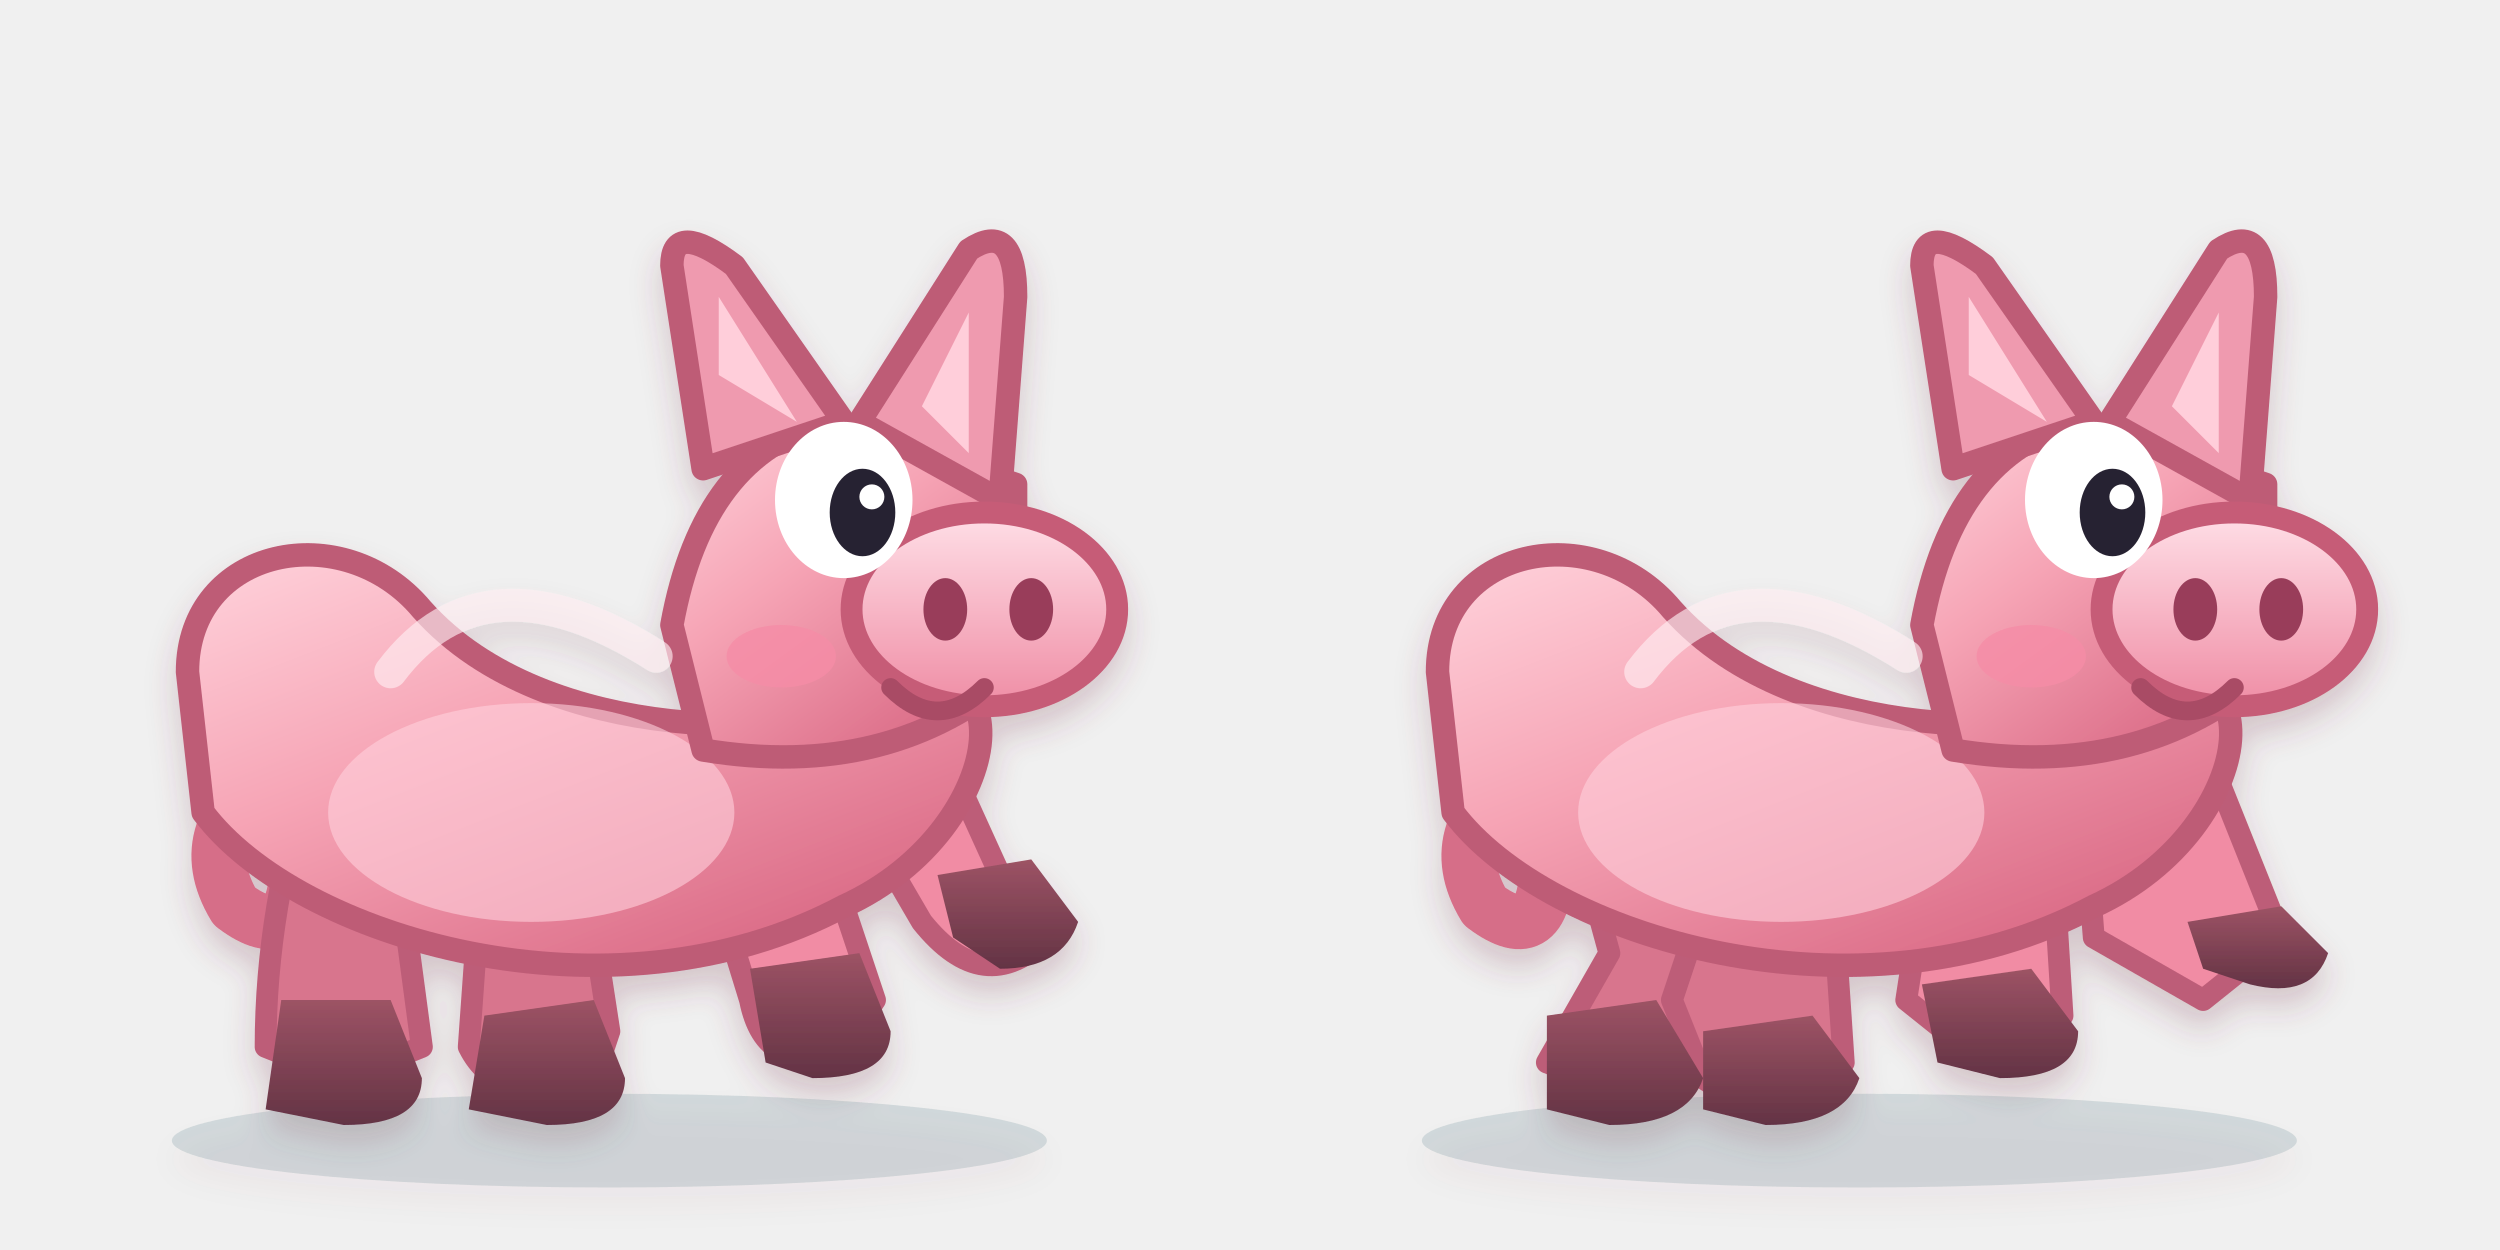
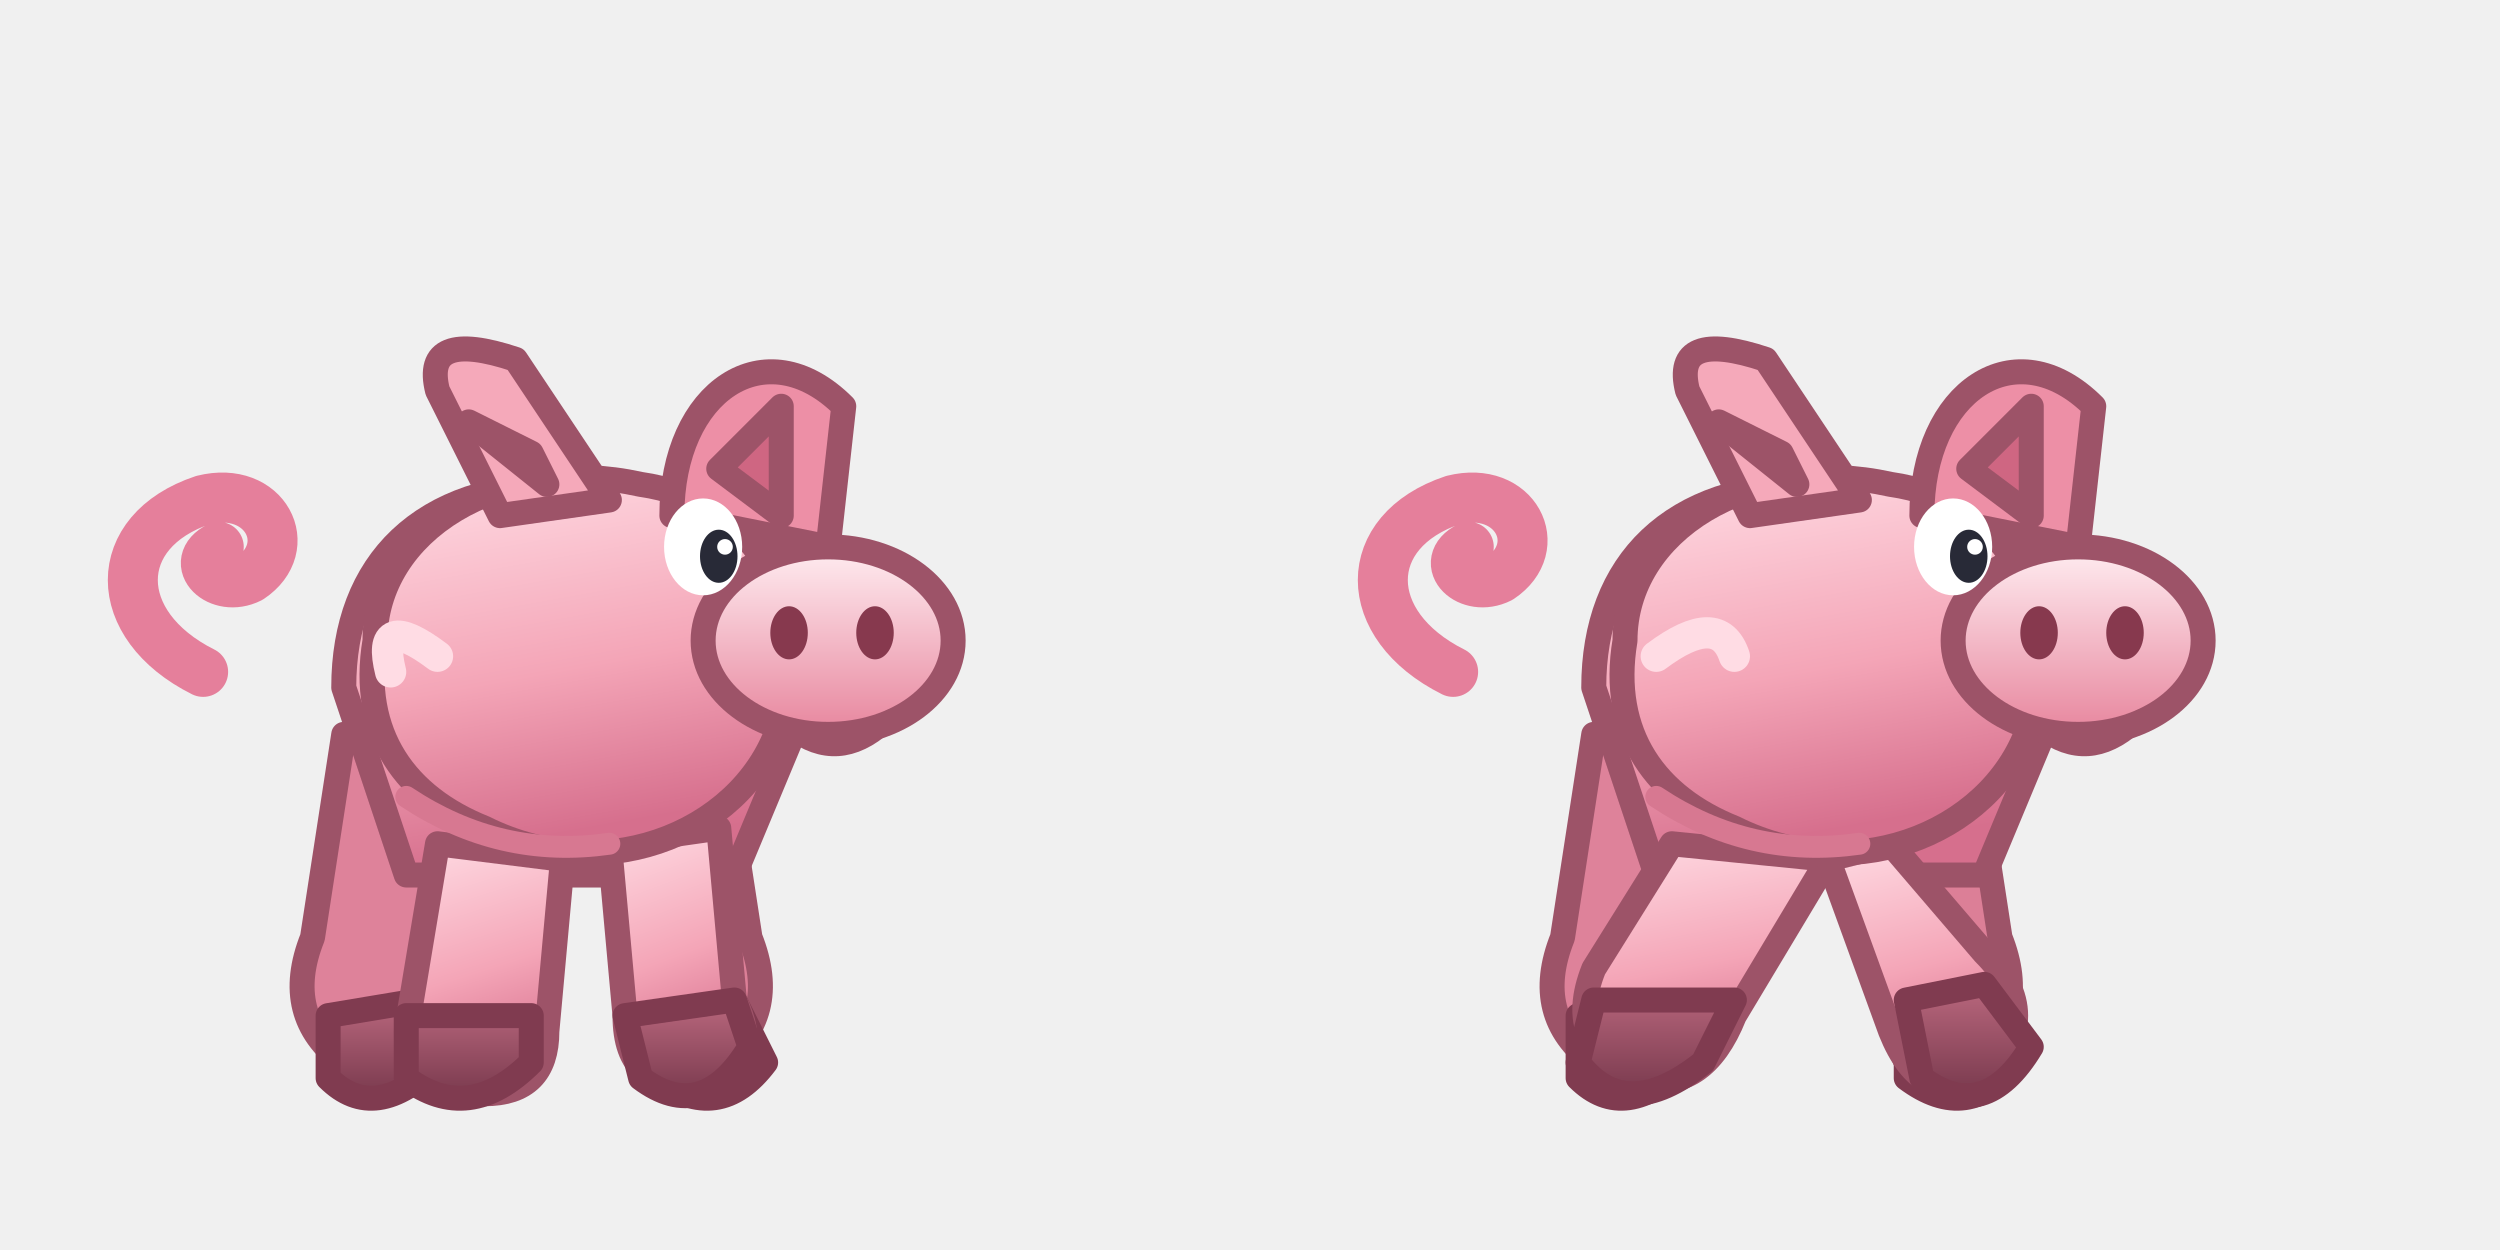
<svg xmlns="http://www.w3.org/2000/svg" width="160" height="80" viewBox="0 0 160 80">
  <defs>
-     <linearGradient id="skin" x1="0" y1="0" x2=".75" y2="1">
-       <stop stop-color="#ffd3dc" />
-       <stop offset=".45" stop-color="#f6a4b5" />
-       <stop offset="1" stop-color="#d96884" />
+     <linearGradient id="pigSkin" x1="0" y1="0" x2="0.2" y2="1">
+       <stop stop-color="#ffdce4" />
+       <stop offset=".58" stop-color="#f4a5b7" />
+       <stop offset="1" stop-color="#d66f8d" />
    </linearGradient>
    <linearGradient id="snout" x1="0" y1="0" x2="0" y2="1">
-       <stop stop-color="#ffdfe7" />
-       <stop offset="1" stop-color="#ef8da5" />
+       <stop stop-color="#ffedf1" />
+       <stop offset="1" stop-color="#e7859d" />
    </linearGradient>
    <linearGradient id="hoof" x1="0" y1="0" x2="0" y2="1">
-       <stop stop-color="#9d5365" />
-       <stop offset="1" stop-color="#633344" />
+       <stop stop-color="#ba687e" />
+       <stop offset="1" stop-color="#78394d" />
    </linearGradient>
-     <filter id="shadow" x="-40%" y="-40%" width="180%" height="180%">
-       <feDropShadow dx="0" dy="1.2" stdDeviation="1" flood-color="#753348" flood-opacity=".23" />
-     </filter>
  </defs>
-   <g filter="url(#shadow)" stroke-linejoin="round" stroke-linecap="round">
-     <ellipse cx="39" cy="73" rx="28" ry="3" fill="#456a762c" stroke="none" />
-     <path d="M18 49 Q12 53 15 58 Q19 61 19 55 Q18 52 15 54" fill="none" stroke="#d66e88" stroke-width="3.5" />
-     <path d="M20 49 Q17 58 17 67 L22 69 L27 67 L25 52Z" fill="#d8758d" stroke="#bd5d78" stroke-width="1.4" />
-     <path d="M31 53 L30 67 Q32 71 38 69 L39 66 L37 53Z" fill="#d8758d" stroke="#bd5d78" stroke-width="1.4" />
-     <path d="M44 51 L48 64 Q49 69 54 67 L56 64 L51 49Z" fill="#f18ca4" stroke="#bd5d78" stroke-width="1.4" />
-     <path d="M52 47 L59 59 Q63 64 67 60 L64 56 L59 45Z" fill="#f18ca4" stroke="#bd5d78" stroke-width="1.4" />
-     <path d="M18 64 L25 64 L27 69 Q27 72 22 72 L17 71Z" fill="url(#hoof)" />
-     <path d="M31 65 L38 64 L40 69 Q40 72 35 72 L30 71Z" fill="url(#hoof)" />
-     <path d="M48 62 L55 61 L57 66 Q57 69 52 69 L49 68Z" fill="url(#hoof)" />
-     <path d="M60 56 L66 55 L69 59 Q68 62 64 62 L61 60Z" fill="url(#hoof)" />
-     <path d="M12 43 C12 35 22 33 27 39 C35 48 52 47 55 45 C66 39 65 53 54 58 C39 66 19 60 13 52Z" fill="url(#skin)" stroke="#be5c76" stroke-width="1.5" />
-     <ellipse cx="34" cy="52" rx="13" ry="7" fill="#ffd1dc" opacity=".6" stroke="none" />
-     <path d="M43 40 Q45 29 53 27 L65 31 L65 43 Q57 50 45 48Z" fill="url(#skin)" stroke="#be5c76" stroke-width="1.5" />
-     <path d="M45 30 L43 17 Q43 14 47 17 L54 27Z" fill="#ef9aaf" stroke="#be5c76" stroke-width="1.5" />
-     <path d="M55 27 L62 16 Q65 14 65 19 L64 32Z" fill="#ef9aaf" stroke="#be5c76" stroke-width="1.5" />
-     <path d="M46 24 L46 19 L51 27Z" fill="#ffceda" />
-     <path d="M59 26 L62 20 L62 29Z" fill="#ffceda" />
-     <ellipse cx="63" cy="39" rx="8.5" ry="6.2" fill="url(#snout)" stroke="#c65c77" stroke-width="1.4" />
-     <ellipse cx="60.5" cy="39" rx="1.4" ry="2" fill="#993e5a" />
-     <ellipse cx="66" cy="39" rx="1.4" ry="2" fill="#993e5a" />
-     <ellipse cx="54" cy="32" rx="4.4" ry="5" fill="#fff" />
-     <ellipse cx="55.2" cy="32.8" rx="2.1" ry="2.8" fill="#282333" />
-     <circle cx="55.8" cy="31.8" r=".8" fill="#fff" />
-     <ellipse cx="50" cy="42" rx="3.5" ry="2" fill="#f58ca6" opacity=".8" stroke="none" />
-     <path d="M57 44 Q60 47 63 44" fill="none" stroke="#a94b65" stroke-width="1.2" />
-     <path d="M25 43 Q31 35 42 42" fill="none" stroke="#ffedf1" stroke-width="2.1" opacity=".65" />
-   </g>
-   <g transform="translate(80 0)" filter="url(#shadow)" stroke-linejoin="round" stroke-linecap="round">
-     <ellipse cx="39" cy="73" rx="28" ry="3" fill="#456a762c" stroke="none" />
-     <path d="M18 49 Q12 53 15 58 Q19 61 19 55 Q18 52 15 54" fill="none" stroke="#d66e88" stroke-width="3.5" />
-     <path d="M20 50 L23 61 L19 68 L24 70 L29 67 L27 51Z" fill="#d8758d" stroke="#bd5d78" stroke-width="1.4" />
-     <path d="M31 52 L27 64 L29 69 Q33 72 38 68 L37 53Z" fill="#d8758d" stroke="#bd5d78" stroke-width="1.4" />
-     <path d="M44 51 L42 64 L47 68 L52 65 L51 49Z" fill="#f18ca4" stroke="#bd5d78" stroke-width="1.4" />
-     <path d="M53 47 L54 60 L61 64 L66 60 L60 45Z" fill="#f18ca4" stroke="#bd5d78" stroke-width="1.4" />
-     <path d="M19 65 L26 64 L29 69 Q28 72 23 72 L19 71Z" fill="url(#hoof)" />
-     <path d="M29 66 L36 65 L39 69 Q38 72 33 72 L29 71Z" fill="url(#hoof)" />
-     <path d="M43 63 L50 62 L53 66 Q53 69 48 69 L44 68Z" fill="url(#hoof)" />
-     <path d="M60 59 L66 58 L69 61 Q68 64 64 63 L61 62Z" fill="url(#hoof)" />
-     <path d="M12 43 C12 35 22 33 27 39 C35 48 52 47 55 45 C66 39 65 53 54 58 C39 66 19 60 13 52Z" fill="url(#skin)" stroke="#be5c76" stroke-width="1.5" />
-     <ellipse cx="34" cy="52" rx="13" ry="7" fill="#ffd1dc" opacity=".6" stroke="none" />
-     <path d="M43 40 Q45 29 53 27 L65 31 L65 43 Q57 50 45 48Z" fill="url(#skin)" stroke="#be5c76" stroke-width="1.5" />
-     <path d="M45 30 L43 17 Q43 14 47 17 L54 27Z" fill="#ef9aaf" stroke="#be5c76" stroke-width="1.5" />
-     <path d="M55 27 L62 16 Q65 14 65 19 L64 32Z" fill="#ef9aaf" stroke="#be5c76" stroke-width="1.5" />
-     <path d="M46 24 L46 19 L51 27Z" fill="#ffceda" />
-     <path d="M59 26 L62 20 L62 29Z" fill="#ffceda" />
-     <ellipse cx="63" cy="39" rx="8.5" ry="6.2" fill="url(#snout)" stroke="#c65c77" stroke-width="1.4" />
-     <ellipse cx="60.5" cy="39" rx="1.4" ry="2" fill="#993e5a" />
-     <ellipse cx="66" cy="39" rx="1.4" ry="2" fill="#993e5a" />
-     <ellipse cx="54" cy="32" rx="4.4" ry="5" fill="#fff" />
-     <ellipse cx="55.2" cy="32.8" rx="2.1" ry="2.8" fill="#282333" />
-     <circle cx="55.8" cy="31.8" r=".8" fill="#fff" />
-     <ellipse cx="50" cy="42" rx="3.5" ry="2" fill="#f58ca6" opacity=".8" stroke="none" />
-     <path d="M57 44 Q60 47 63 44" fill="none" stroke="#a94b65" stroke-width="1.2" />
-     <path d="M25 43 Q31 35 42 42" fill="none" stroke="#ffedf1" stroke-width="2.1" opacity=".65" />
+   <g stroke="#9d5368" stroke-width="1.6" stroke-linejoin="round" stroke-linecap="round">
+     <g id="runA">
+       <path d="M13 43 C7 40 7 34 13 32 C17 31 19 35 16 37 C14 38 12 36 14 35" fill="none" stroke="#e57f9b" stroke-width="3.2" />
+       <path d="M22 47 L20 60 Q18 65 22 68 L27 68 L29 63 L29 51Z" fill="#de829a" />
+       <path d="M46 47 L48 60 Q50 65 46 68 L42 68 L40 63 L40 51Z" fill="#dc7f97" />
+       <path d="M21 65 L21 69 Q24 72 28 68 L27 64Z M42 65 L42 69 Q46 72 49 68 L47 64Z" fill="url(#hoof)" stroke="#803b50" />
+       <path d="M22 44 C22 36 27 31 36 31 C45 31 50 36 52 44 L47 56 L26 56 Z" fill="url(#pigSkin)" />
+       <path d="M28 54 L26 66 Q26 70 31 70 Q35 70 35 66 L36 55Z" fill="url(#pigSkin)" />
+       <path d="M39 54 L40 65 Q40 70 45 69 Q49 68 47 64 L46 53Z" fill="url(#pigSkin)" />
+       <path d="M26 65 L26 69 Q30 72 34 68 L34 65Z M40 65 L41 69 Q45 72 48 67 L47 64Z" fill="url(#hoof)" stroke="#803b50" />
+       <path d="M24 41 C24 34 32 29 41 31 C48 32 52 38 50 46 C48 53 39 57 31 53 C26 51 23 47 24 41Z" fill="url(#pigSkin)" />
+       <path d="M43 33 C43 25 49 21 54 26 L53 35Z" fill="#ed8fa6" />
+       <path d="M46 30 L50 26 L50 33Z" fill="#cf6682" />
+       <path d="M32 33 L28 25 Q27 21 33 23 L39 32Z" fill="#f5a9ba" />
+       <path d="M30 27 L34 29 L35 31Z" fill="#cb637e" />
+       <ellipse cx="53" cy="41" rx="8" ry="6" fill="url(#snout)" />
+       <ellipse cx="50.5" cy="40.5" rx="1.2" ry="1.7" fill="#87394e" stroke="none" />
+       <ellipse cx="56" cy="40.5" rx="1.2" ry="1.7" fill="#87394e" stroke="none" />
+       <ellipse cx="45" cy="35" rx="2.5" ry="3.1" fill="#fff" stroke="none" />
+       <ellipse cx="46" cy="35.6" rx="1.2" ry="1.7" fill="#282a37" stroke="none" />
+       <circle cx="46.4" cy="35" r=".5" fill="#fff" stroke="none" />
+       <path d="M51 47 Q54 49 57 46" fill="none" stroke="#9d5368" stroke-width="1.2" />
+       <path d="M28 42 Q24 39 25 43" fill="none" stroke="#ffdce4" stroke-width="2" />
+       <path d="M26 51 Q32 55 39 54" fill="none" stroke="#d77891" stroke-width="1.4" />
+     </g>
+     <g id="runB" transform="translate(80 0)">
+       <path d="M13 43 C7 40 7 34 13 32 C17 31 19 35 16 37 C14 38 12 36 14 35" fill="none" stroke="#e57f9b" stroke-width="3.2" />
+       <path d="M22 47 L20 60 Q18 65 22 68 L27 68 L29 63 L29 51Z" fill="#de829a" />
+       <path d="M46 47 L48 60 Q50 65 46 68 L42 68 L40 63 L40 51Z" fill="#dc7f97" />
+       <path d="M21 65 L21 69 Q24 72 28 68 L27 64Z M42 65 L42 69 Q46 72 49 68 L47 64Z" fill="url(#hoof)" stroke="#803b50" />
+       <path d="M22 44 C22 36 27 31 36 31 C45 31 50 36 52 44 L47 56 L26 56 Z" fill="url(#pigSkin)" />
+       <path d="M27 54 L22 62 Q20 67 25 69 Q29 70 31 65 L37 55Z" fill="url(#pigSkin)" />
+       <path d="M41 54 L47 61 Q51 65 47 69 Q43 71 41 66 L37 55Z" fill="url(#pigSkin)" />
+       <path d="M22 64 L21 68 Q24 72 29 68 L31 64Z M42 64 L43 69 Q47 72 50 67 L47 63Z" fill="url(#hoof)" stroke="#803b50" />
+       <path d="M24 41 C24 34 32 29 41 31 C48 32 52 38 50 46 C48 53 39 57 31 53 C26 51 23 47 24 41Z" fill="url(#pigSkin)" />
+       <path d="M43 33 C43 25 49 21 54 26 L53 35Z" fill="#ed8fa6" />
+       <path d="M46 30 L50 26 L50 33Z" fill="#cf6682" />
+       <path d="M32 33 L28 25 Q27 21 33 23 L39 32Z" fill="#f5a9ba" />
+       <path d="M30 27 L34 29 L35 31Z" fill="#cb637e" />
+       <ellipse cx="53" cy="41" rx="8" ry="6" fill="url(#snout)" />
+       <ellipse cx="50.5" cy="40.5" rx="1.2" ry="1.7" fill="#87394e" stroke="none" />
+       <ellipse cx="56" cy="40.5" rx="1.2" ry="1.7" fill="#87394e" stroke="none" />
+       <ellipse cx="45" cy="35" rx="2.5" ry="3.1" fill="#fff" stroke="none" />
+       <ellipse cx="46" cy="35.6" rx="1.2" ry="1.7" fill="#282a37" stroke="none" />
+       <circle cx="46.4" cy="35" r=".5" fill="#fff" stroke="none" />
+       <path d="M51 47 Q54 49 57 46" fill="none" stroke="#9d5368" stroke-width="1.2" />
+       <path d="M26 42 Q30 39 31 42" fill="none" stroke="#ffdce4" stroke-width="2" />
+       <path d="M26 51 Q32 55 39 54" fill="none" stroke="#d77891" stroke-width="1.4" />
+     </g>
  </g>
</svg>
